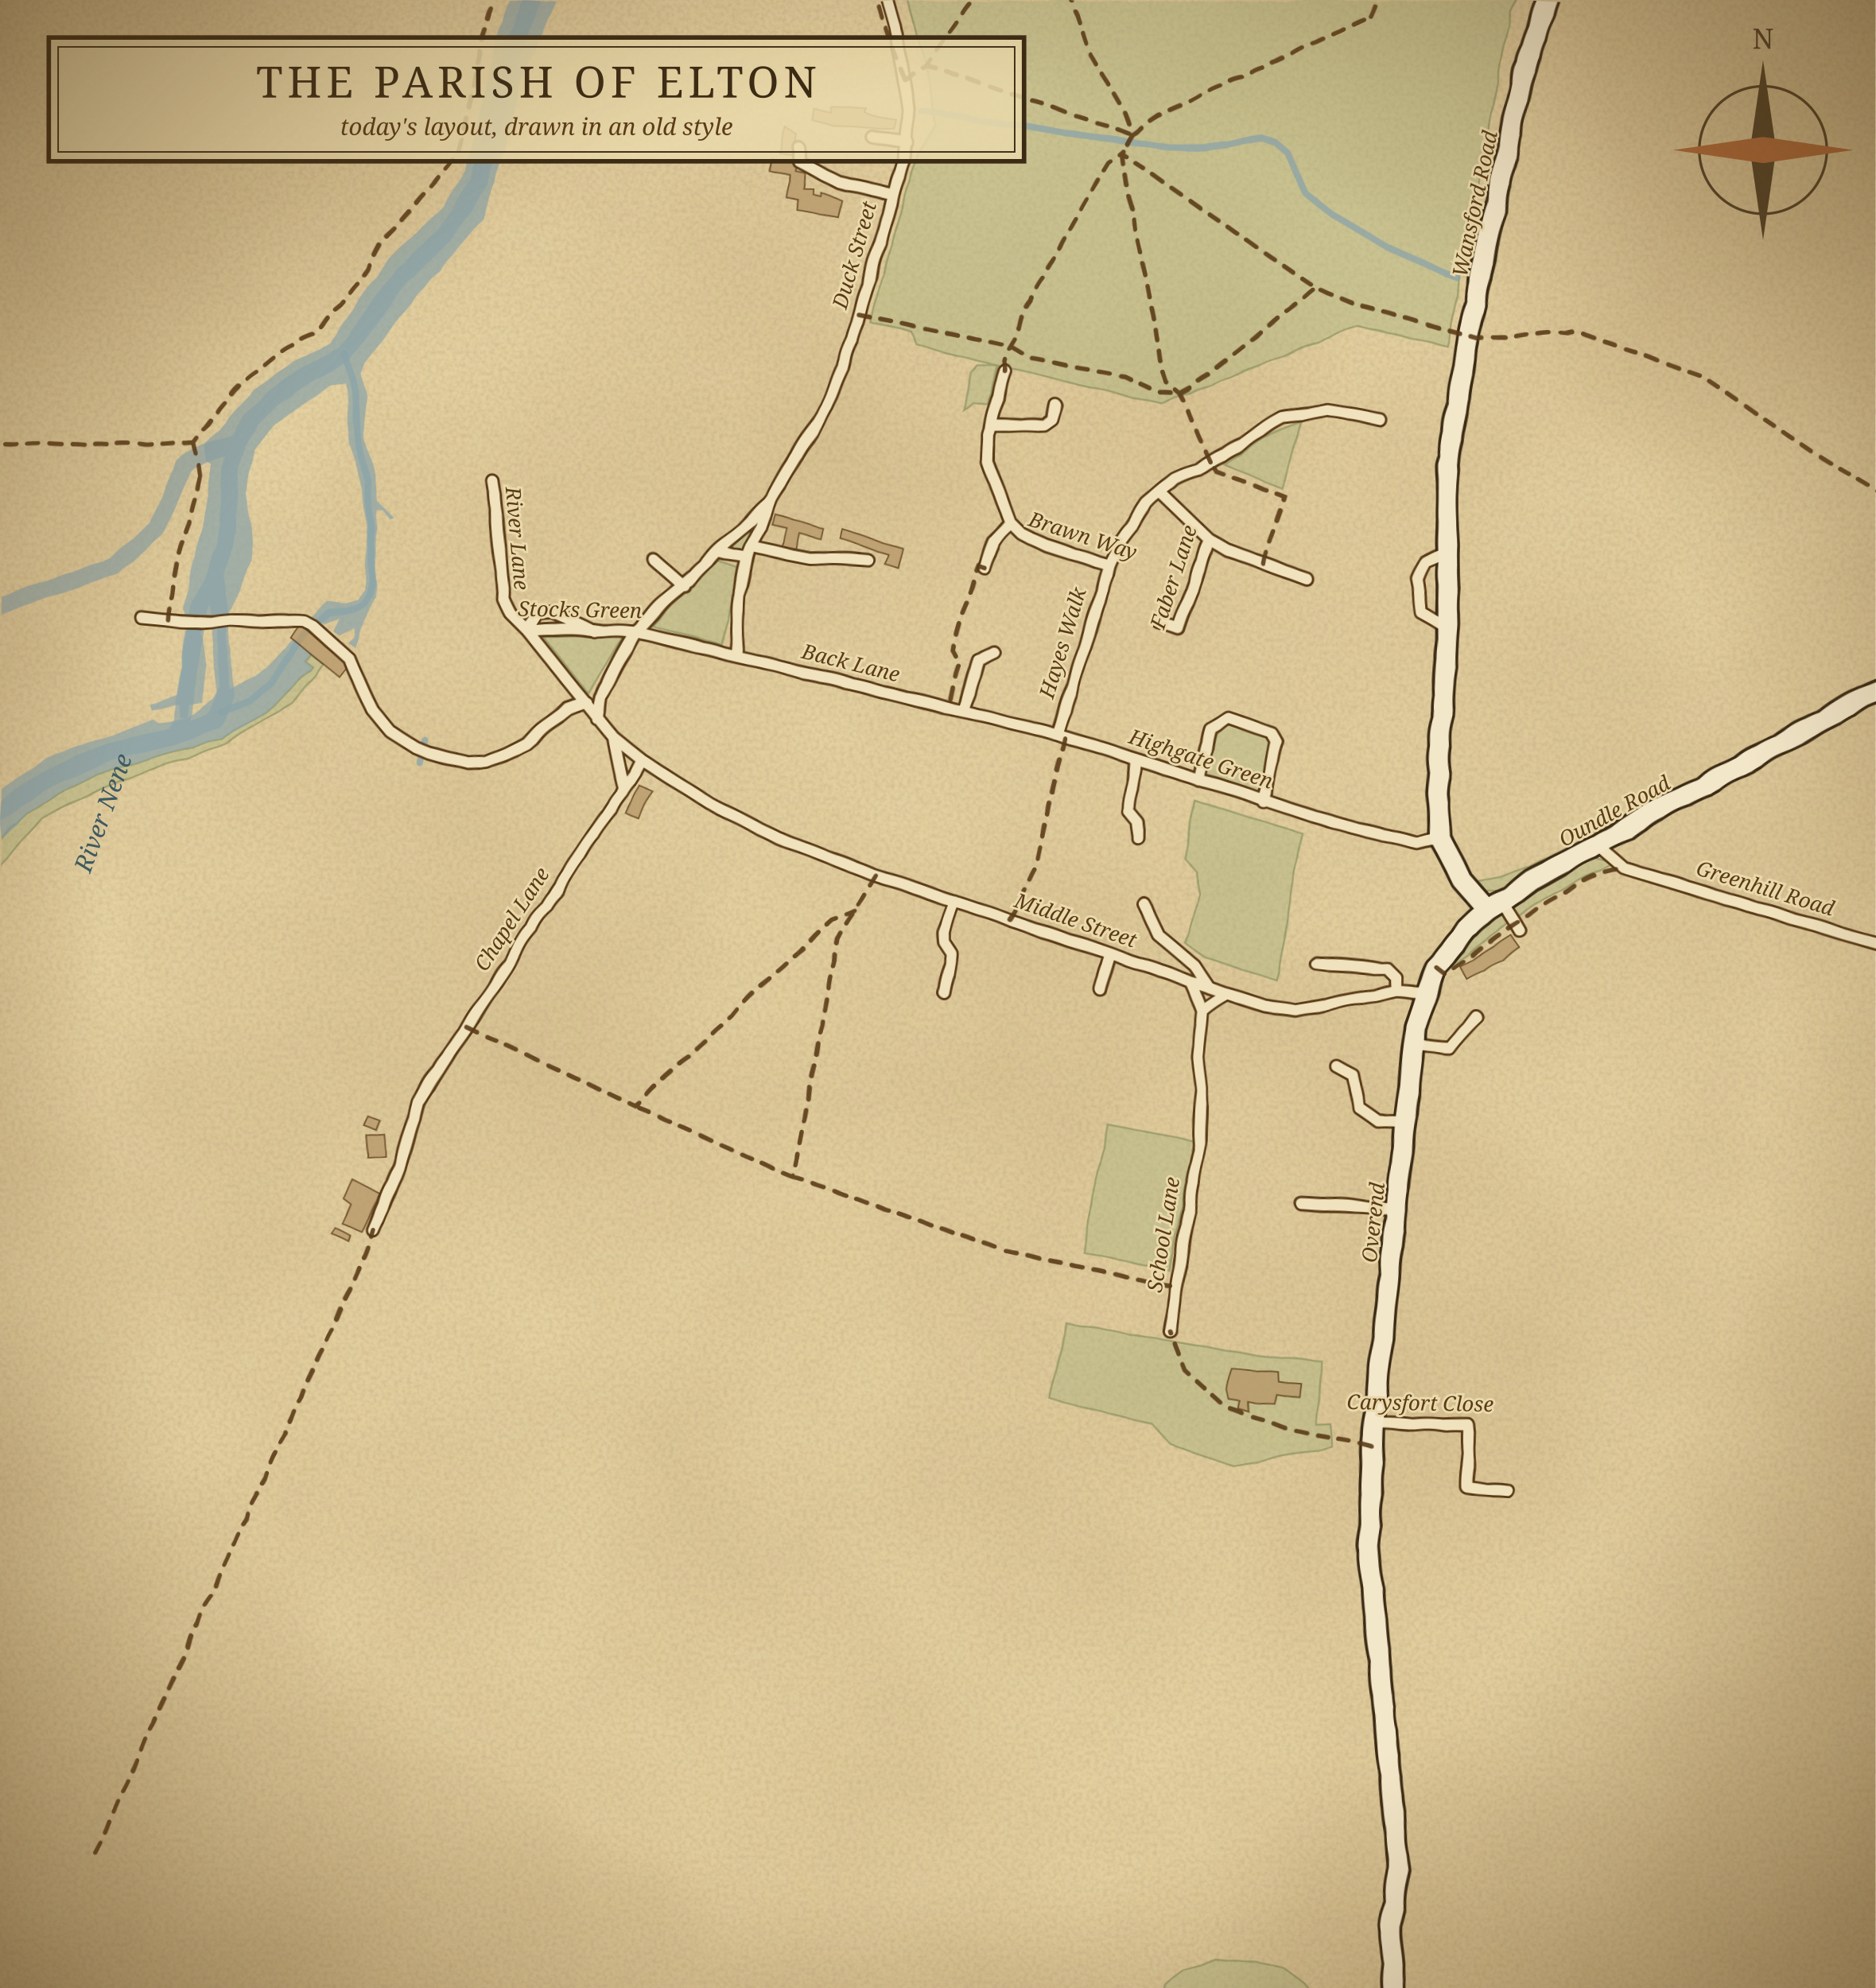
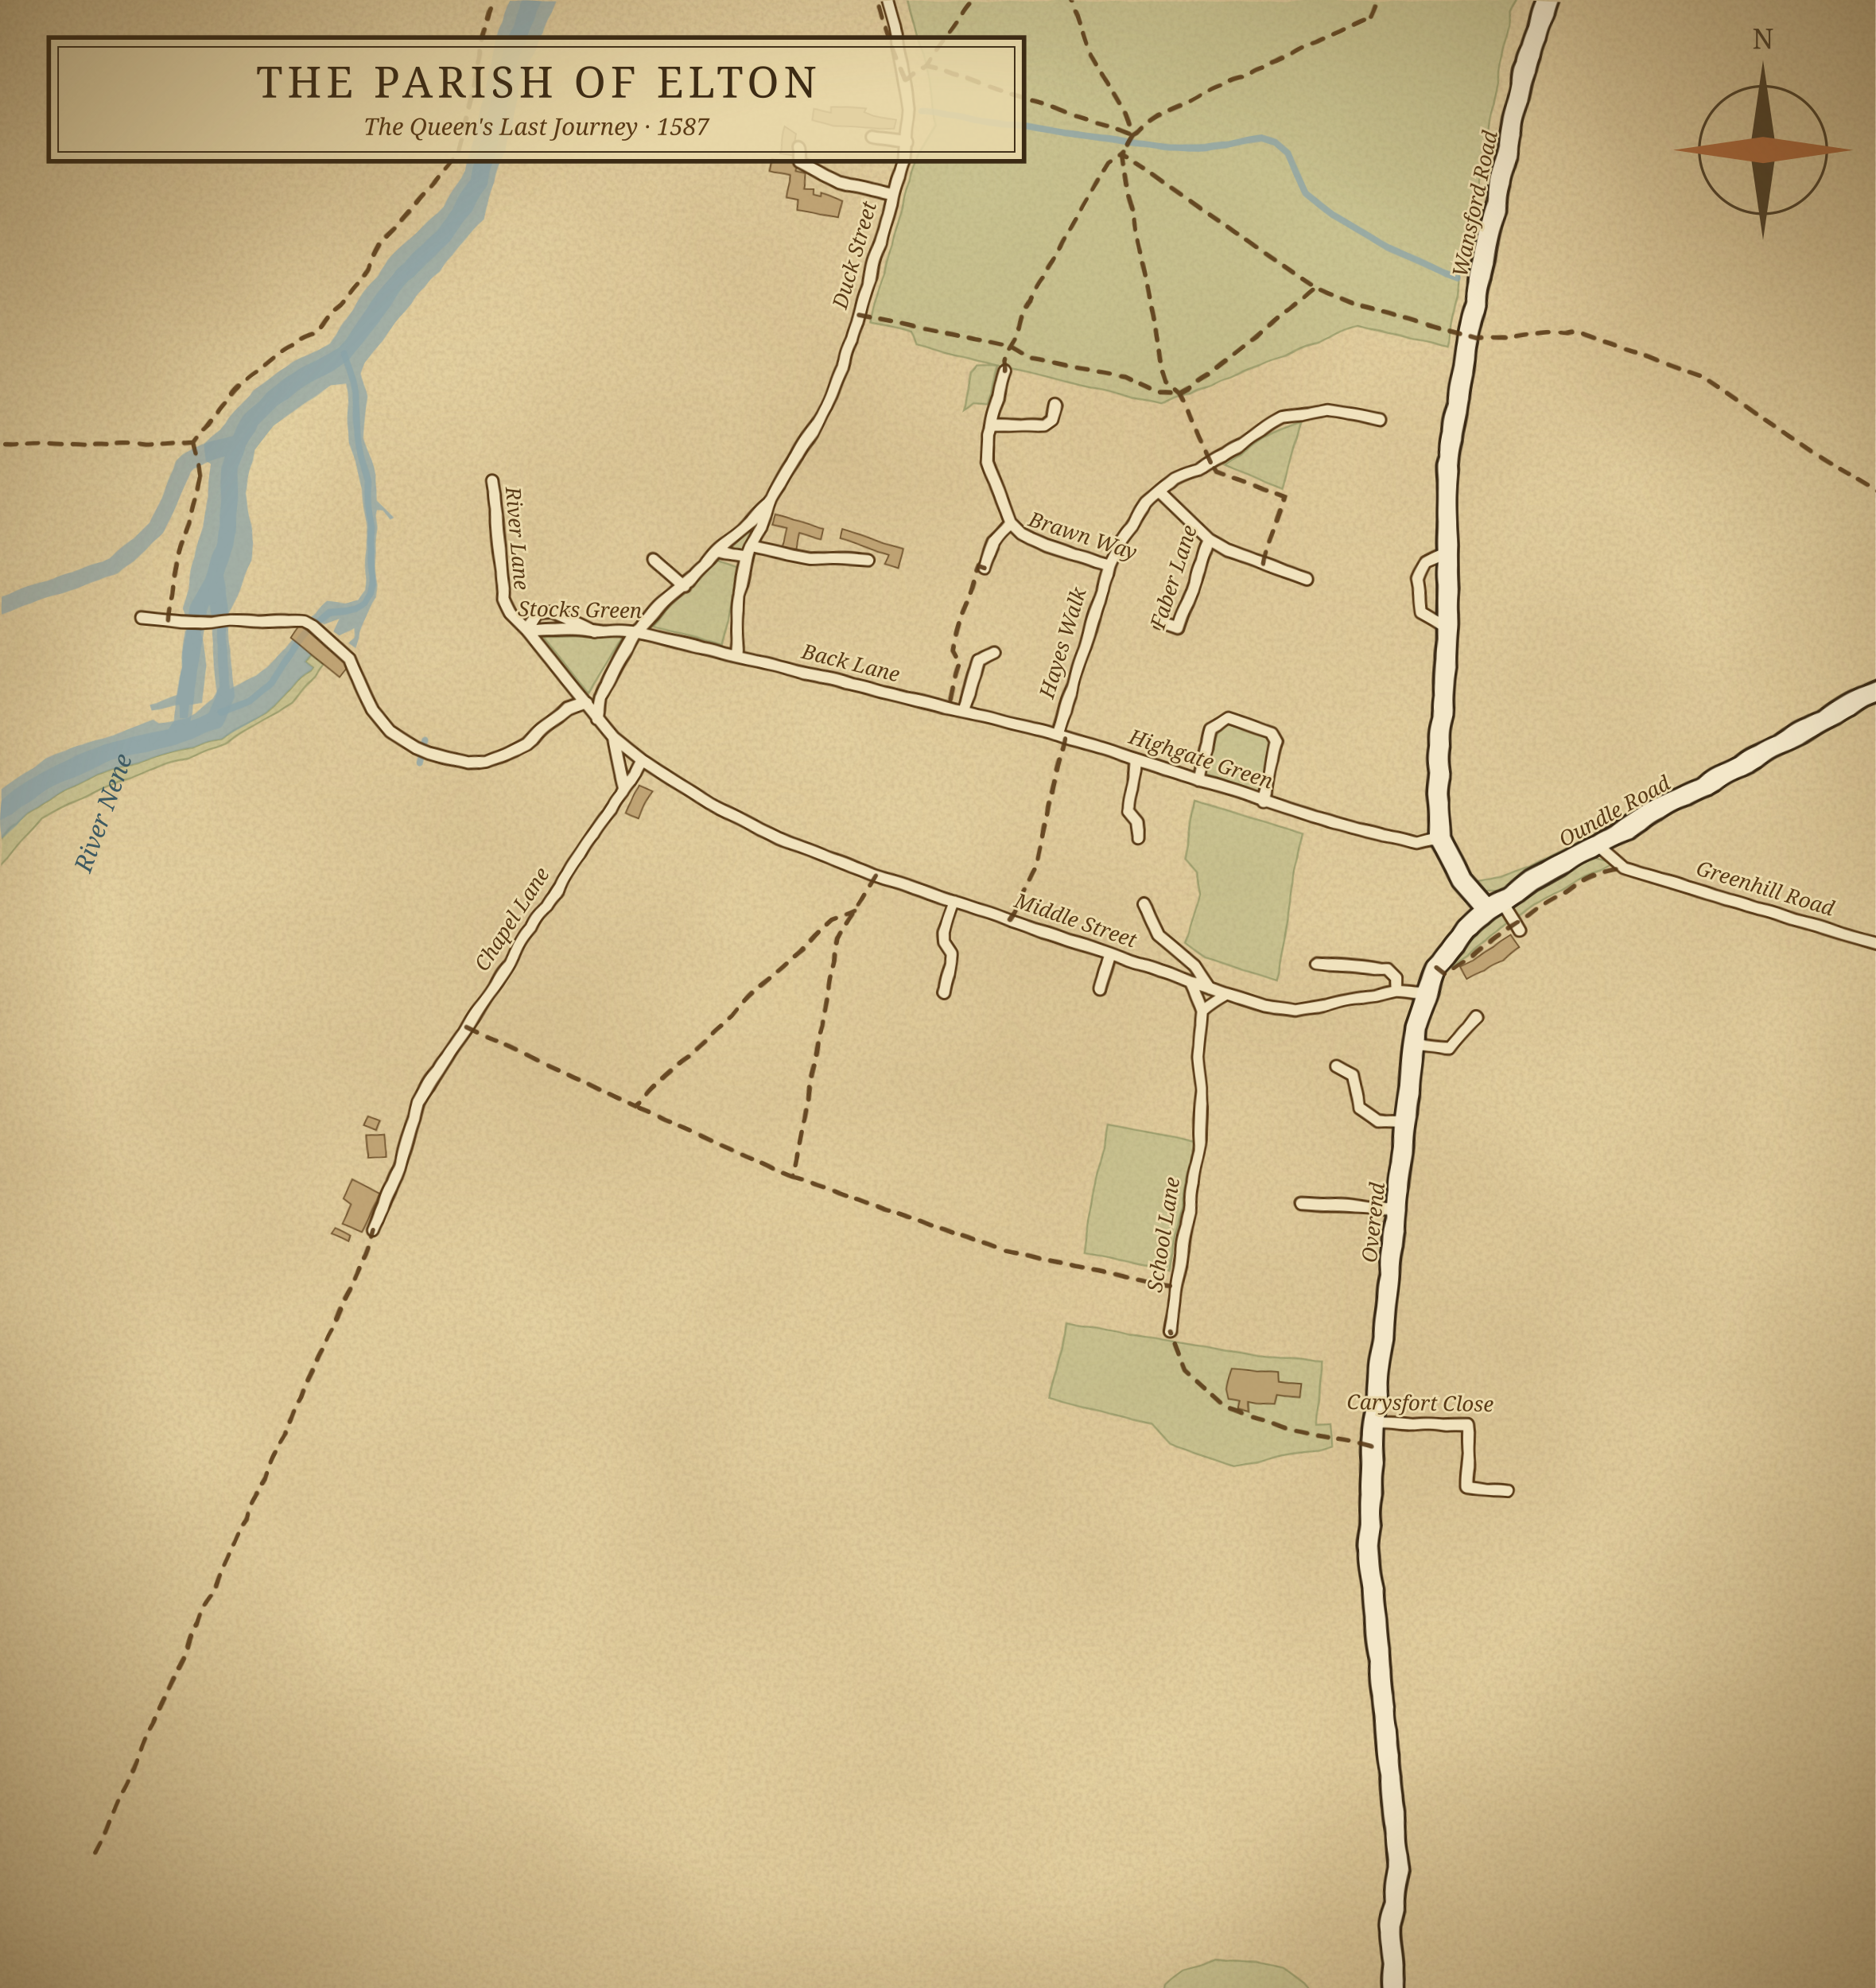
<svg xmlns="http://www.w3.org/2000/svg" width="1000" height="1060" viewBox="330 520 1000 1060" font-family="Georgia,serif">
  <defs>
    <filter id="paper" x="0" y="0" width="100%" height="100%">
      <feTurbulence type="fractalNoise" baseFrequency="0.006" numOctaves="4" seed="7" />
      <feColorMatrix type="matrix" values="0 0 0 0 0.55 0 0 0 0 0.40 0 0 0 0 0.20 0 0 0 0.55 -0.05" />
    </filter>
    <filter id="speck">
      <feTurbulence type="fractalNoise" baseFrequency="0.45" numOctaves="2" seed="3" />
      <feColorMatrix type="matrix" values="0 0 0 0 0.3 0 0 0 0 0.2 0 0 0 0 0.1 0 0 0 0.35 -0.12" />
    </filter>
    <radialGradient id="vig" cx="50%" cy="50%" r="75%">
      <stop offset="60%" stop-color="#6b4a1f" stop-opacity="0" />
      <stop offset="100%" stop-color="#4a2f0e" stop-opacity="0.65" />
    </radialGradient>
    <filter id="rough">
      <feTurbulence baseFrequency="0.03" numOctaves="2" seed="2" result="t" />
      <feDisplacementMap in="SourceGraphic" in2="t" scale="2.4" />
    </filter>
    <path id="minor" d="M1749 254L1668 426L1600 594L1571 655L1478 811L1470 834M1089 1049L1074 1048L1020 1058L1004 1056L796 986L744 966L708 948L672 925L656 912L610 855M592 776L598 839L602 847L610 855M648 903L649 891L668 856M610 855L668 856M968 935L975 908L984 902L1007 910L1010 915L1003 947M1065 743L1037 738L1013 742L975 766L956 775L941 788L927 807L921 821L893 911M668 856L893 911M854 822L859 808L868 798M865 717L856 751L856 766L868 798L874 804L887 810L921 821M528 1175L542 1142L552 1107L672 925M893 911L1041 958L1085 969L1097 966M1026 828L984 813L974 807L948 782M1133 1314L1112 1313L1112 1279L1062 1278M974 1046L966 1034L947 1018L939 1001M807 534L814 578L811 605L780 712L770 736L741 786L730 811L723 837L722 868M728 817L713 814M668 856L741 786M745 275L761 319L778 427L784 455L807 534M974 807L958 855L947 851M1101 854L1087 846L1085 828L1089 819L1102 813M646 856L624 846L616 846L610 855M1398 1040L1341 1026L1195 982L1181 970M1140 1016L1130 1000M953 1229L969 1130L970 1100L968 1083L970 1058M439 851L442 851M426 851L439 851M405 849L426 851M452 850L492 851L496 853L516 871L528 898L537 909L551 918M442 851L452 850M662 940L656 912M792 818L761 817L730 811M935 925L931 952L936 958L936 966M694 832L678 818M916 1047L922 1029M1074 1048L1074 1041L1069 1036L1031 1033M843 898L851 871L859 867M970 1058L964 1043M970 1058L983 1049M1083 1076L1102 1078L1117 1062M805 623L777 617L756 606L755 598M858 746L886 746L890 743L892 735M551 918L558 921M558 921L580 927L589 926L610 916L632 897L642 894M1078 1118L1064 1117L1054 1110L1051 1093L1042 1088M838 1000L833 1017L833 1022L837 1028L833 1049M1073 1164L1023 1161M813 595L794 592" />
    <path id="major" d="M2068 818L1940 807L1895 807L1815 814L1725 836L1669 845L1645 845L1538 833L1492 831L1470 834L1424 847M1424 847L1392 859L1323 891L1246 934M1123 1005L1111 1015L1095 1035L1084 1067L1062 1278L1059 1344L1075 1515L1071 1547L1073 1592L1078 1614L1088 1635L1136 1686L1150 1715L1159 1743L1166 1805L1179 1841L1242 1923M1189 -136L1183 -46L1174 40L1160 106L1157 162L1177 323L1182 376L1181 414L1177 450L1142 557L1111 705M1111 705L1101 767L1101 854L1096 943L1097 966L1109 989L1123 1005M1246 934L1146 989L1123 1005" />
  </defs>
  <rect x="330" y="520" width="1000" height="1060" fill="#e6d3a3" />
  <rect x="330" y="520" width="1000" height="1060" filter="url(#paper)" />
  <rect x="330" y="520" width="1000" height="1060" filter="url(#speck)" />
  <g filter="url(#rough)">
    <path d="M619 859L662 859L643 889L619 859ZM843 738L847 718L850 714L861 714L856 735L848 734L843 738ZM982 767L1003 753L1023 744L1013 780L982 767ZM677 853L711 818L724 823L714 863L677 853ZM716 813L735 792L727 815L716 813ZM985 906L1004 912L1007 916L1001 942L972 932L978 911L981 907L985 906ZM1098 1039L1125 1009L1139 999L1177 976L1190 980L1147 1001L1098 1039ZM920 1119L907 1187L953 1197L966 1128L920 1119ZM898 1225L1006 1243L1034 1245L1031 1279L1039 1279L1040 1291L987 1301L954 1290L944 1279L889 1265L898 1225ZM1039 1595L1025 1577L1014 1569L999 1565L977 1564L960 1570L951 1578L940 1616L938 1633L945 1653L956 1667L971 1675L998 1671L1022 1663L1036 1650L1043 1624L1039 1595ZM966 946L1024 964L1010 1042L972 1030L961 1022L969 996L967 984L961 977L966 946ZM1456 832L1343 877L1131 994L1122 995L1116 990L1145 982L1379 856L1456 832ZM303 998L335 960L344 953L381 932L447 913L471 899L496 875L492 872L495 868L502 874L485 894L445 918L392 936L352 956L308 1005L256 1020L212 1009L157 1012L99 1035L95 1044L91 1032L97 1027L140 1009L167 1002L208 1001L252 1005L260 1009L266 1005L275 1005L303 998ZM1162 275L763 296L770 319L785 417L823 554L829 587L818 602L793 691L815 696L818 703L827 706L949 735L1053 693L1101 704L1135 526L1155 491L1167 439L1173 391L1162 275Z" fill="#9fae78" fill-opacity=".35" stroke="#6f7d4a" stroke-width="1" stroke-opacity=".5" />
    <path d="M304 962L324 944L354 924L411 903L414 905L429 902L443 892L447 886L445 849L440 848L436 856L438 863L428 856L430 852L427 844L438 796L442 767L439 765L439 757L464 728L505 702L536 658L566 629L578 611L584 583L602 587L587 636L540 691L524 713L522 719L525 730L515 734L514 724L506 725L475 746L465 759L460 782L465 810L464 819L450 848L452 887L472 875L486 861L495 868L492 872L496 875L471 899L457 908L447 913L381 932L344 953L324 972L304 962ZM410 898L409 895L424 890L428 856L438 863L440 875L437 894L430 895L429 902L425 902L425 895L410 898ZM495 848L502 852L510 849L507 856L510 858L518 854L518 859L515 862L519 865L521 856L530 838L530 795L531 792L534 792L537 796L539 795L531 787L530 773L524 754L525 730L515 734L516 756L523 781L525 806L524 834L520 839L513 841L504 840L495 848ZM584 583L595 535L616 486L623 460L625 449L626 391L635 359L639 353L653 267L662 245L668 218L669 197L662 150L661 119L654 91L634 42L594 -17L591 -16L589 -20L592 -23L590 -44L597 -73L588 -149L584 -162L554 -204L546 -211L542 -209L538 -217L528 -225L512 -248L506 -263L496 -394L501 -513L504 -533L519 -563L534 -584L552 -644L561 -657L597 -697L603 -710L608 -744L609 -780L621 -837L621 -846L618 -861L599 -895L562 -931L527 -947L503 -945L467 -937L424 -939L391 -945L322 -965L204 -1013L41 -1050L1 -1045L-31 -1029L-50 -1025L-121 -1023L-133 -1020L-163 -1020L-183 -1023L-231 -1032L-259 -1040L-280 -1049L-300 -1061L-302 -1065L-328 -1083L-374 -1128L-401 -1176L-414 -1193L-457 -1234L-477 -1250L-551 -1290L-589 -1307L-654 -1352L-695 -1389L-714 -1416L-718 -1418L-721 -1414L-717 -1394L-719 -1384L-723 -1375L-729 -1372L-732 -1376L-734 -1404L-728 -1428L-729 -1465L-731 -1478L-737 -1494L-736 -1511L-742 -1550L-747 -1566L-754 -1578L-752 -1603L-755 -1649L-753 -1693L-743 -1775L-721 -1914L-725 -1940L-720 -1966L-704 -1999L-684 -2018L-650 -2036L-624 -2044L-587 -2061L-571 -2075L-515 -2154L-479 -2198L-464 -2212L-456 -2193L-490 -2157L-546 -2070L-588 -2037L-658 -2012L-669 -2006L-686 -1988L-698 -1968L-705 -1951L-708 -1931L-702 -1890L-711 -1867L-731 -1691L-734 -1621L-711 -1497L-710 -1482L-713 -1457L-702 -1432L-682 -1404L-661 -1383L-614 -1345L-586 -1327L-550 -1314L-531 -1300L-517 -1295L-492 -1291L-470 -1277L-432 -1240L-414 -1230L-405 -1219L-401 -1209L-360 -1156L-350 -1134L-321 -1107L-289 -1091L-257 -1062L-213 -1048L-181 -1045L-146 -1044L-97 -1049L-57 -1046L-35 -1053L12 -1074L45 -1079L51 -1076L60 -1076L150 -1055L233 -1032L387 -975L421 -965L471 -959L506 -967L522 -966L556 -952L592 -929L615 -940L617 -937L594 -926L613 -911L631 -884L651 -845L656 -843L672 -847L696 -864L698 -861L673 -844L656 -840L647 -835L646 -825L641 -816L634 -785L628 -716L622 -694L614 -680L625 -677L624 -674L613 -677L577 -631L568 -610L564 -590L554 -572L554 -570L569 -566L567 -563L552 -567L536 -547L528 -533L524 -519L520 -481L517 -403L518 -368L527 -276L542 -242L571 -217L594 -179L596 -170L602 -164L609 -151L612 -112L619 -84L618 -67L612 -40L615 -26L624 -11L633 -3L672 13L679 9L682 0L688 -7L684 -33L673 -42L666 -43L657 -40L650 -28L645 -28L654 -43L671 -47L701 -26L709 -6L717 -2L718 1L709 -2L700 -22L690 -30L692 -3L695 -1L690 13L691 16L707 31L718 50L706 93L699 100L694 99L689 92L695 73L695 59L692 45L687 38L681 32L671 27L645 20L644 25L654 43L674 94L685 147L693 203L691 224L677 261L676 274L670 300L666 308L660 344L643 416L645 458L637 495L606 565L602 587Z" fill="#8aa3a8" fill-opacity=".7" />
    <path d="M324 956L352 936L387 920L422 912L444 903L450 890L449 880M456 755L463 743L475 732L513 708L544 666L566 645L585 617L601 550L611 524L625 498L633 466L635 405L642 371L651 345L667 261L680 213L681 188L675 157L672 125L664 90L636 27L605 -23M422 912L426 905L435 844L444 826M449 880L447 854M447 854L444 826L450 810L452 769L456 755M297 989L324 956M301 852L390 821L413 801L427 768L430 765L456 755" fill="none" stroke="#8aa3a8" stroke-width="9" stroke-linecap="round" stroke-linejoin="round" opacity=".7" />
    <path d="M447 899L462 893L474 883L487 865M487 865L499 850M499 850L505 846L519 844L524 841L527 836L528 826L526 776L522 764L518 723L513 708M556 914L553 926M1107 668L1069 651L1040 634L1026 623L1016 601L1009 595L1002 593L972 598L953 598L821 579" fill="none" stroke="#8aa3a8" stroke-width="3.5" stroke-linecap="round" opacity=".75" />
    <path d="M986 1249L1011 1251L1011 1256L1023 1257L1022 1264L1010 1263L1009 1268L995 1267L995 1272L990 1271L991 1267L985 1266L984 1261L986 1249ZM485 860L511 881L516 875L490 853L485 860ZM779 802L778 807L803 815L801 820L808 822L811 812L779 802ZM767 807L768 801L743 794L741 799L749 801L746 812L753 814L756 804L767 807ZM1135 1018L1140 1025L1112 1042L1108 1035L1135 1018ZM677 941L670 956L663 953L670 938L677 941ZM534 1124L535 1136L526 1137L525 1125L534 1124ZM532 1117L530 1122L524 1120L526 1115L532 1117ZM532 1156L522 1176L512 1172L517 1162L513 1159L518 1149L532 1156ZM516 1178L515 1181L506 1177L508 1174L516 1178ZM1051 1594L1051 1606L1045 1607L1042 1596L1051 1594ZM741 604L755 607L754 611L759 612L758 620L763 620L763 623L767 624L767 622L778 626L776 635L754 631L755 626L749 625L751 613L740 611L741 604ZM754 591L748 587L745 601L752 602L754 591ZM806 588L807 583L795 581L790 579L791 577L772 576L772 579L763 577L762 583L773 586L806 588Z" fill="#b89a6a" stroke="#5a3b17" stroke-width=".8" opacity=".8" />
    <g fill="none" stroke-linecap="round" stroke-linejoin="round">
      <use href="#minor" stroke="#5a3b17" stroke-width="8" />
      <use href="#major" stroke="#3b2a14" stroke-width="13" />
      <use href="#minor" stroke="#f0e2bd" stroke-width="5.5" />
      <use href="#major" stroke="#f3e7c9" stroke-width="10" />
    </g>
    <path d="M1574 1087L1398 1040M1061 1291L1016 1281L983 1270L961 1250L953 1229M380 1507L524 1188L528 1175M868 1010L882 980L897 913M975 766L959 730M854 822L851 821L837 866L841 873L835 896M1003 820L1014 784L978 771L975 766M1095 1035L1100 1039L1149 1003L1182 985L1195 982M436 773L433 756M116 756L433 756M650 255L626 369L616 450L590 526L574 601L532 649L522 669L499 695L457 724L433 756M796 986L776 1020L752 1147M752 1147L865 1186L957 1206M752 1147L668 1109M578 1067L668 1109L773 1010L785 1005M419 850L422 828L436 773M1424 847L1368 804L1295 760L1237 720L1170 696L1117 700L1053 682L1031 673L927 601M927 601L950 718L952 724L959 730M865 717L865 712L879 678L920 606L927 601M933 591L928 600M1060 528L1155 289L1173 286M884 469L911 549L929 579L933 591M1155 289L978 370M928 600L927 601M787 687L868 704L878 710L929 720L947 729L959 730M978 370L957 379L932 404L903 438L884 469L823 554L812 562M823 554L933 591M933 591L947 581L1060 528M812 562L800 531L776 446L745 275M959 730L1031 673" fill="none" stroke="#5a3b17" stroke-width="2.4" stroke-linecap="round" stroke-dasharray="6 6" opacity=".9" />
  </g>
  <g font-size="11" font-style="italic" fill="#5a3b17" stroke="#ead9ab" stroke-width="2.5" paint-order="stroke" text-anchor="middle">
    <text transform="translate(1196 962) rotate(-29)" dy="-7">Oundle Road</text>
    <text transform="translate(1073 1173) rotate(-84)" dy="-7">Overend</text>
    <text transform="translate(1127 631) rotate(-78)" dy="-7">Wansford Road</text>
    <text transform="translate(900 1021) rotate(19)" dy="-7">Middle Street</text>
    <text transform="translate(595 808) rotate(85)" dy="-7">River Lane</text>
    <text transform="translate(639 856) rotate(1)" dy="-7">Stocks Green</text>
    <text transform="translate(907 866) rotate(-73)" dy="-7">Hayes Walk</text>
    <text transform="translate(781 884) rotate(14)" dy="-7">Back Lane</text>
    <text transform="translate(904 816) rotate(18)" dy="-7">Brawn Way</text>
    <text transform="translate(612 1016) rotate(-57)" dy="-7">Chapel Lane</text>
    <text transform="translate(967 935) rotate(18)" dy="-7">Highgate Green</text>
    <text transform="translate(966 831) rotate(-72)" dy="-7">Faber Lane</text>
    <text transform="translate(1087 1279) rotate(1)" dy="-7">Carysfort Close</text>
    <text transform="translate(796 659) rotate(-74)" dy="-7">Duck Street</text>
    <text transform="translate(1268 1004) rotate(17)" dy="-7">Greenhill Road</text>
    <text transform="translate(961 1180) rotate(-81)" dy="-7">School Lane</text>
  </g>
  <text x="378" y="986" font-size="13" font-style="italic" fill="#3d5a63" transform="rotate(-70 378 986)">River Nene</text>
  <g transform="translate(1270 600)" stroke="#3b2a14" fill="#3b2a14" opacity=".85">
    <circle r="34" fill="none" stroke-width="1.4" />
    <path d="M0 -48 L7 0 L0 48 L-7 0Z" stroke="none" />
    <path d="M-48 0 L0 -7 L48 0 L0 7Z" fill="#a8592a" stroke="none" />
    <text y="-54" text-anchor="middle" stroke="none" font-size="15">N</text>
  </g>
  <rect x="356" y="540" width="520" height="66" fill="#ead9ab" fill-opacity=".85" stroke="#3b2a14" stroke-width="2.4" />
  <rect x="361" y="545" width="510" height="56" fill="none" stroke="#3b2a14" stroke-width=".8" />
  <text x="616" y="572" text-anchor="middle" font-size="23" fill="#3b2a14" letter-spacing="2.5">THE PARISH OF ELTON</text>
-   <text x="616" y="592" text-anchor="middle" font-size="12.5" font-style="italic" fill="#5a3b17">today's layout, drawn in an old style</text>
+   <text x="616" y="592" text-anchor="middle" font-size="12.5" font-style="italic" fill="#5a3b17">The Queen's Last Journey · 1587</text>
  <rect x="330" y="520" width="1000" height="1060" fill="url(#vig)" />
</svg>
